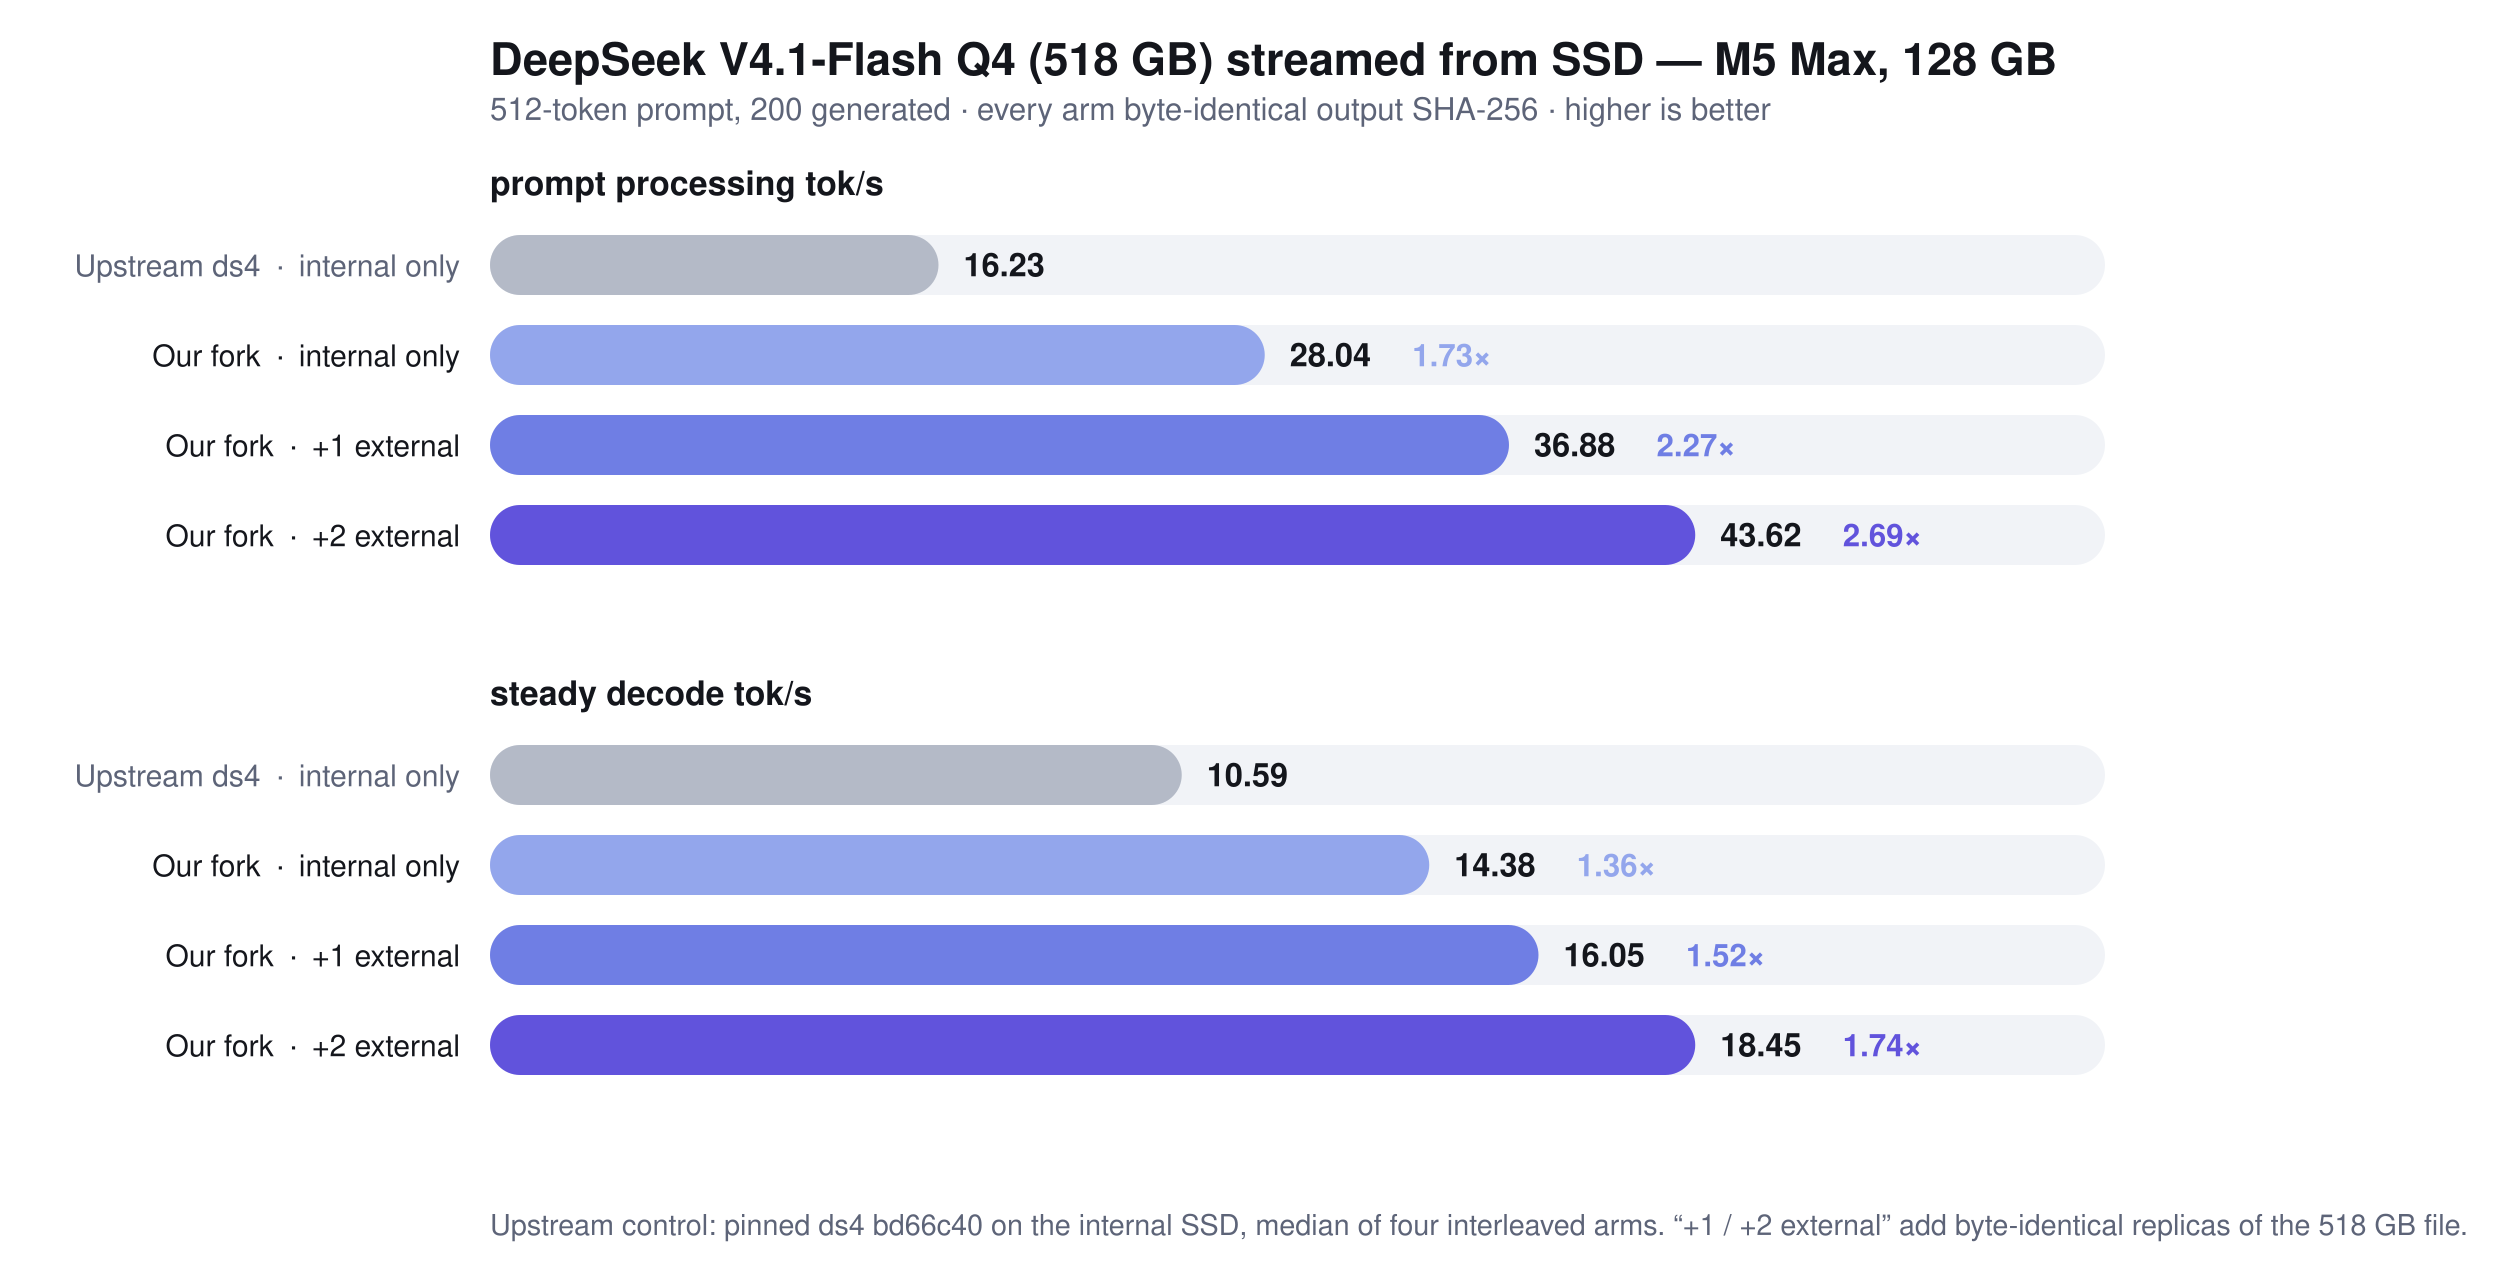
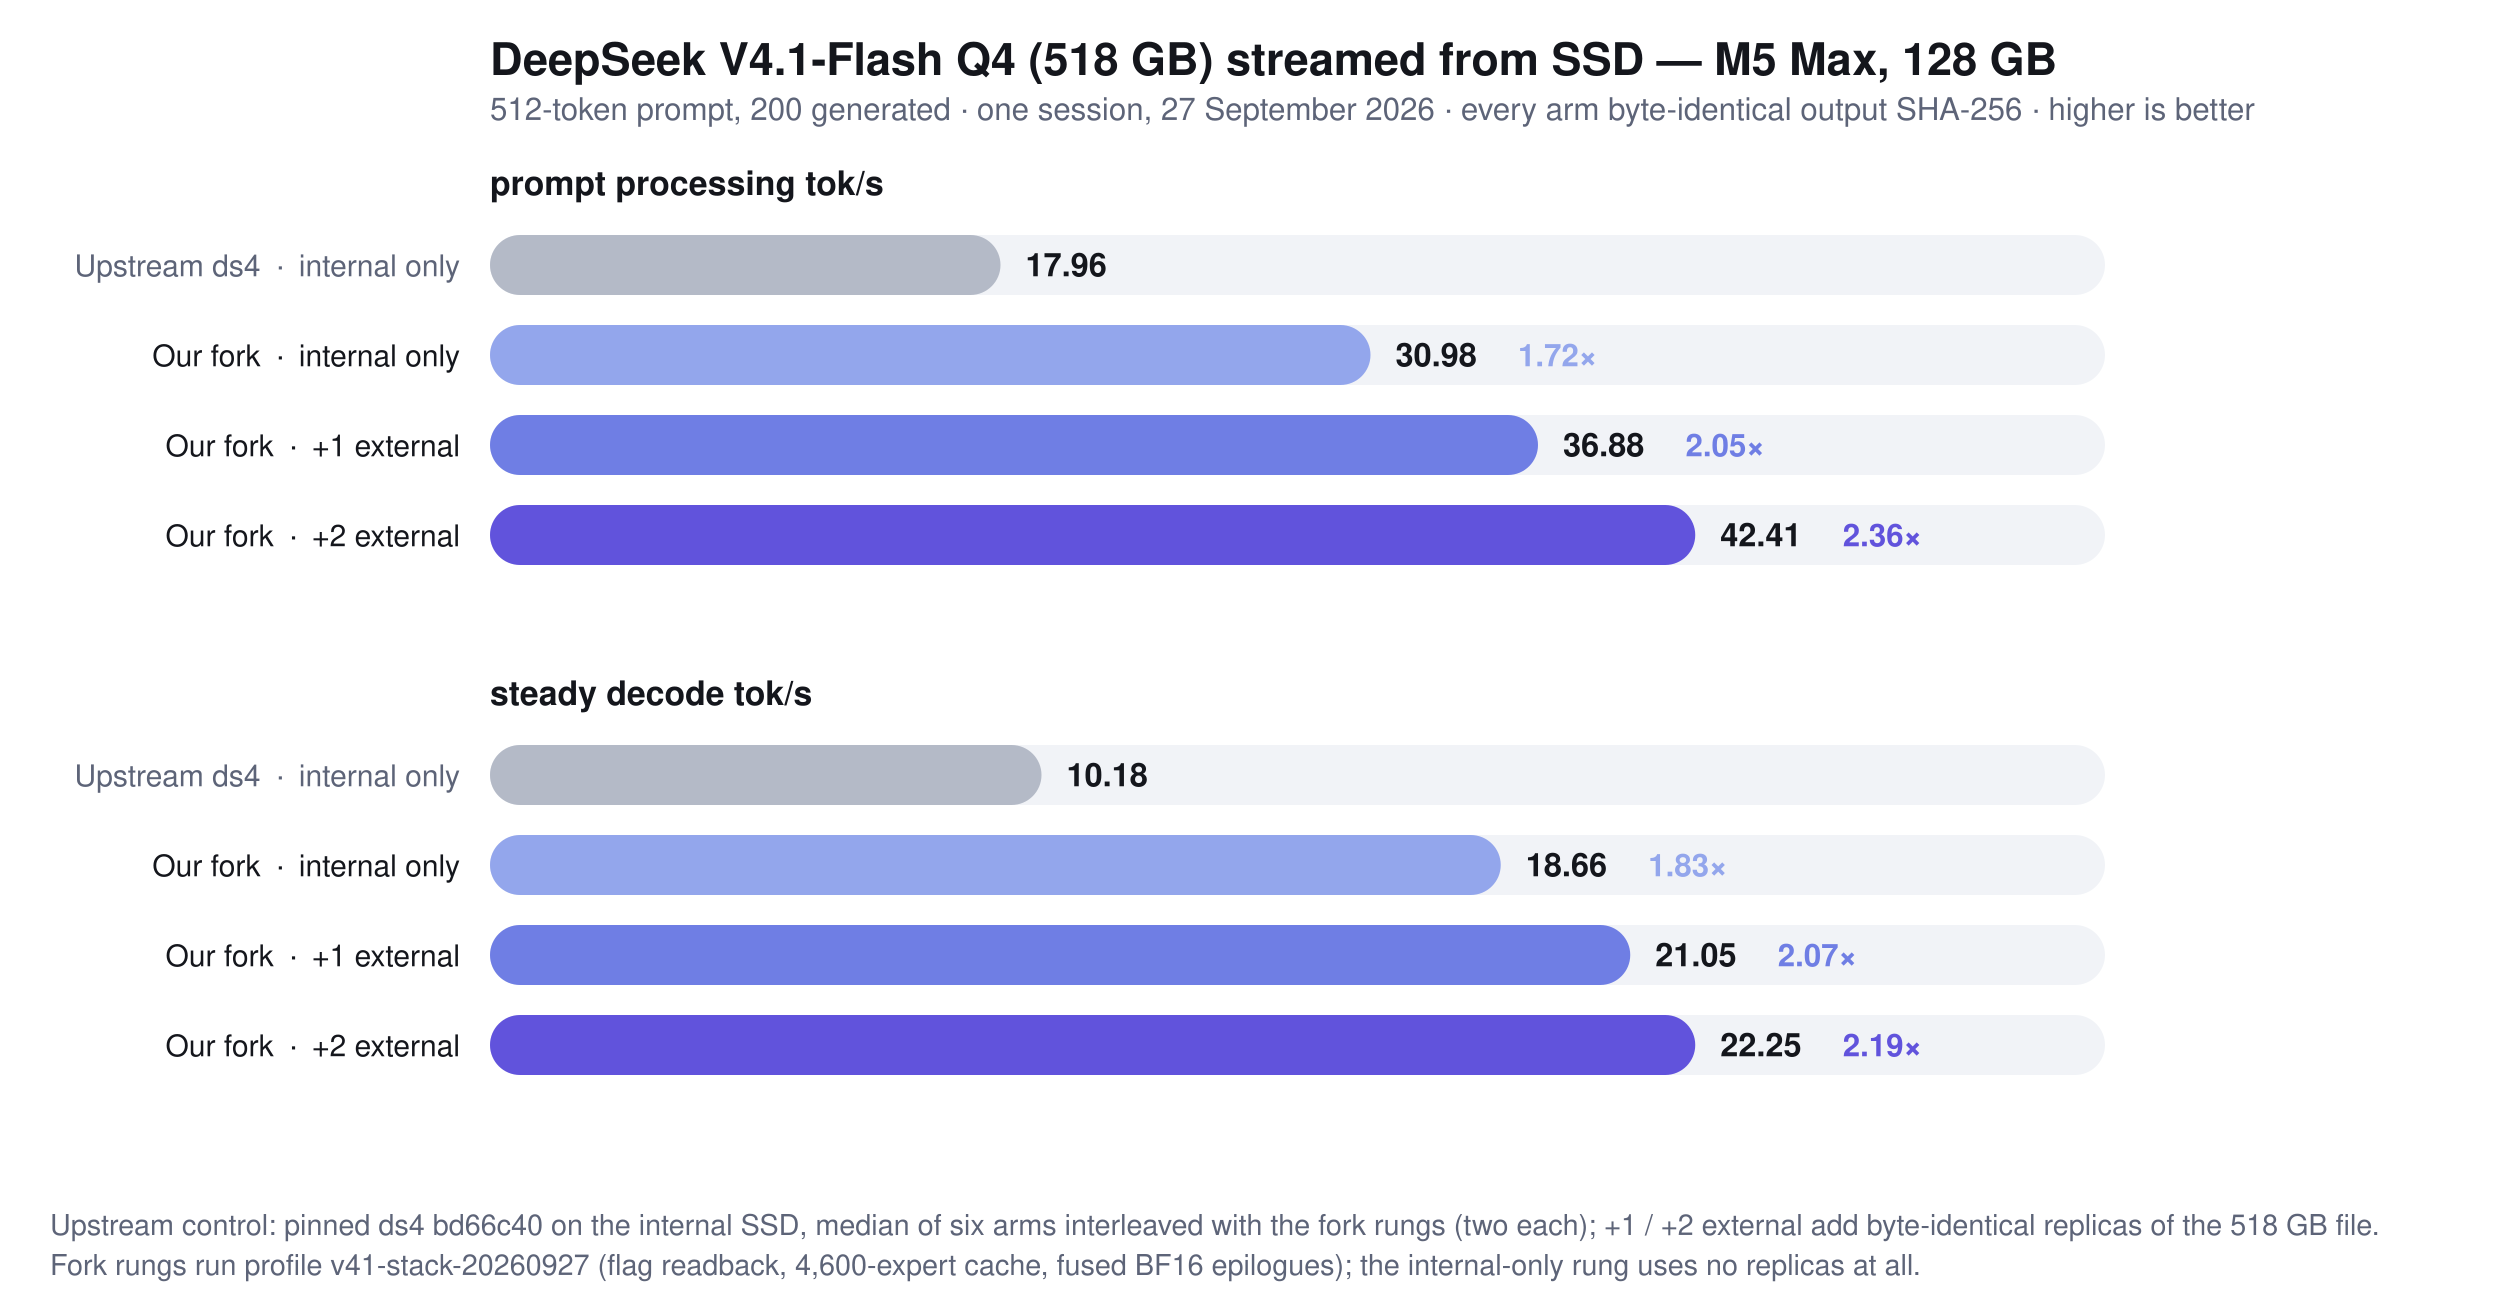
- <svg xmlns="http://www.w3.org/2000/svg" viewBox="0 0 1000 510" width="1000" height="510" font-family="-apple-system,BlinkMacSystemFont,Segoe UI,Helvetica,Arial,sans-serif">
-   <rect width="1000" height="510" fill="#ffffff" />
+ <svg xmlns="http://www.w3.org/2000/svg" viewBox="0 0 1000 526" width="1000" height="526" font-family="-apple-system,BlinkMacSystemFont,Segoe UI,Helvetica,Arial,sans-serif">
+   <rect width="1000" height="526" fill="#ffffff" />
  <text x="196" y="30" font-size="18" font-weight="700" fill="#14161c">DeepSeek V4.1-Flash Q4 (518 GB) streamed from SSD — M5 Max, 128 GB</text>
-   <text x="196" y="48" font-size="12.5" fill="#5d6478">512-token prompt, 200 generated · every arm byte-identical output SHA-256 · higher is better</text>
+   <text x="196" y="48" font-size="12.5" fill="#5d6478">512-token prompt, 200 generated · one session, 27 September 2026 · every arm byte-identical output SHA-256 · higher is better</text>
  <text x="196" y="78" font-size="13.5" font-weight="700" fill="#14161c">prompt processing tok/s</text>
  <text x="184" y="110.5" font-size="12" text-anchor="end" fill="#5d6478">Upstream ds4 · internal only</text>
  <rect x="196" y="94" width="646.0" height="24" rx="12" fill="#f1f3f7" />
-   <rect x="196" y="94" width="179.4" height="24" rx="12" fill="#b4bac7" />
-   <text x="385.4" y="110.5" font-size="13" font-weight="700" fill="#14161c">16.23</text>
+   <rect x="196" y="94" width="204.2" height="24" rx="12" fill="#b4bac7" />
+   <text x="410.2" y="110.5" font-size="13" font-weight="700" fill="#14161c">17.96</text>
  <text x="184" y="146.5" font-size="12" text-anchor="end" fill="#14161c">Our fork · internal only</text>
  <rect x="196" y="130" width="646.0" height="24" rx="12" fill="#f1f3f7" />
-   <rect x="196" y="130" width="309.9" height="24" rx="12" fill="#93a6ec" />
-   <text x="515.9" y="146.5" font-size="13" font-weight="700" fill="#14161c">28.04</text>
-   <text x="564.9" y="146.5" font-size="12.5" font-weight="600" fill="#93a6ec">1.73×</text>
+   <rect x="196" y="130" width="352.2" height="24" rx="12" fill="#93a6ec" />
+   <text x="558.2" y="146.5" font-size="13" font-weight="700" fill="#14161c">30.98</text>
+   <text x="607.2" y="146.5" font-size="12.5" font-weight="600" fill="#93a6ec">1.72×</text>
  <text x="184" y="182.5" font-size="12" text-anchor="end" fill="#14161c">Our fork · +1 external</text>
  <rect x="196" y="166" width="646.0" height="24" rx="12" fill="#f1f3f7" />
-   <rect x="196" y="166" width="407.6" height="24" rx="12" fill="#6f7ee4" />
-   <text x="613.6" y="182.5" font-size="13" font-weight="700" fill="#14161c">36.88</text>
-   <text x="662.6" y="182.5" font-size="12.5" font-weight="600" fill="#6f7ee4">2.27×</text>
+   <rect x="196" y="166" width="419.2" height="24" rx="12" fill="#6f7ee4" />
+   <text x="625.2" y="182.5" font-size="13" font-weight="700" fill="#14161c">36.88</text>
+   <text x="674.2" y="182.5" font-size="12.5" font-weight="600" fill="#6f7ee4">2.05×</text>
  <text x="184" y="218.5" font-size="12" text-anchor="end" fill="#14161c">Our fork · +2 external</text>
  <rect x="196" y="202" width="646.0" height="24" rx="12" fill="#f1f3f7" />
  <rect x="196" y="202" width="482.1" height="24" rx="12" fill="#6153dc" />
-   <text x="688.1" y="218.5" font-size="13" font-weight="700" fill="#14161c">43.62</text>
-   <text x="737.1" y="218.5" font-size="12.5" font-weight="600" fill="#6153dc">2.69×</text>
+   <text x="688.1" y="218.5" font-size="13" font-weight="700" fill="#14161c">42.41</text>
+   <text x="737.1" y="218.5" font-size="12.5" font-weight="600" fill="#6153dc">2.36×</text>
  <text x="196" y="282" font-size="13.5" font-weight="700" fill="#14161c">steady decode tok/s</text>
  <text x="184" y="314.5" font-size="12" text-anchor="end" fill="#5d6478">Upstream ds4 · internal only</text>
  <rect x="196" y="298" width="646.0" height="24" rx="12" fill="#f1f3f7" />
-   <rect x="196" y="298" width="276.7" height="24" rx="12" fill="#b4bac7" />
-   <text x="482.7" y="314.5" font-size="13" font-weight="700" fill="#14161c">10.59</text>
+   <rect x="196" y="298" width="220.6" height="24" rx="12" fill="#b4bac7" />
+   <text x="426.6" y="314.5" font-size="13" font-weight="700" fill="#14161c">10.18</text>
  <text x="184" y="350.5" font-size="12" text-anchor="end" fill="#14161c">Our fork · internal only</text>
  <rect x="196" y="334" width="646.0" height="24" rx="12" fill="#f1f3f7" />
-   <rect x="196" y="334" width="375.7" height="24" rx="12" fill="#93a6ec" />
-   <text x="581.7" y="350.5" font-size="13" font-weight="700" fill="#14161c">14.38</text>
-   <text x="630.7" y="350.5" font-size="12.5" font-weight="600" fill="#93a6ec">1.36×</text>
+   <rect x="196" y="334" width="404.3" height="24" rx="12" fill="#93a6ec" />
+   <text x="610.3" y="350.5" font-size="13" font-weight="700" fill="#14161c">18.66</text>
+   <text x="659.3" y="350.5" font-size="12.5" font-weight="600" fill="#93a6ec">1.83×</text>
  <text x="184" y="386.5" font-size="12" text-anchor="end" fill="#14161c">Our fork · +1 external</text>
  <rect x="196" y="370" width="646.0" height="24" rx="12" fill="#f1f3f7" />
-   <rect x="196" y="370" width="419.4" height="24" rx="12" fill="#6f7ee4" />
-   <text x="625.4" y="386.5" font-size="13" font-weight="700" fill="#14161c">16.05</text>
-   <text x="674.4" y="386.5" font-size="12.5" font-weight="600" fill="#6f7ee4">1.52×</text>
+   <rect x="196" y="370" width="456.1" height="24" rx="12" fill="#6f7ee4" />
+   <text x="662.1" y="386.5" font-size="13" font-weight="700" fill="#14161c">21.05</text>
+   <text x="711.1" y="386.5" font-size="12.5" font-weight="600" fill="#6f7ee4">2.07×</text>
  <text x="184" y="422.5" font-size="12" text-anchor="end" fill="#14161c">Our fork · +2 external</text>
  <rect x="196" y="406" width="646.0" height="24" rx="12" fill="#f1f3f7" />
  <rect x="196" y="406" width="482.1" height="24" rx="12" fill="#6153dc" />
-   <text x="688.1" y="422.5" font-size="13" font-weight="700" fill="#14161c">18.45</text>
-   <text x="737.1" y="422.5" font-size="12.5" font-weight="600" fill="#6153dc">1.74×</text>
-   <text x="196" y="494" font-size="11.5" fill="#5d6478">Upstream control: pinned ds4 bd66c40 on the internal SSD, median of four interleaved arms. “+1 / +2 external” add byte-identical replicas of the 518 GB file.</text>
+   <text x="688.1" y="422.5" font-size="13" font-weight="700" fill="#14161c">22.25</text>
+   <text x="737.1" y="422.5" font-size="12.5" font-weight="600" fill="#6153dc">2.19×</text>
+   <text x="20" y="494" font-size="11.5" fill="#5d6478">Upstream control: pinned ds4 bd66c40 on the internal SSD, median of six arms interleaved with the fork rungs (two each); +1 / +2 external add byte-identical replicas of the 518 GB file.</text>
+   <text x="20" y="510" font-size="11.5" fill="#5d6478">Fork rungs run profile v41-stack-20260927 (flag readback, 4,600-expert cache, fused BF16 epilogues); the internal-only rung uses no replicas at all.</text>
</svg>
